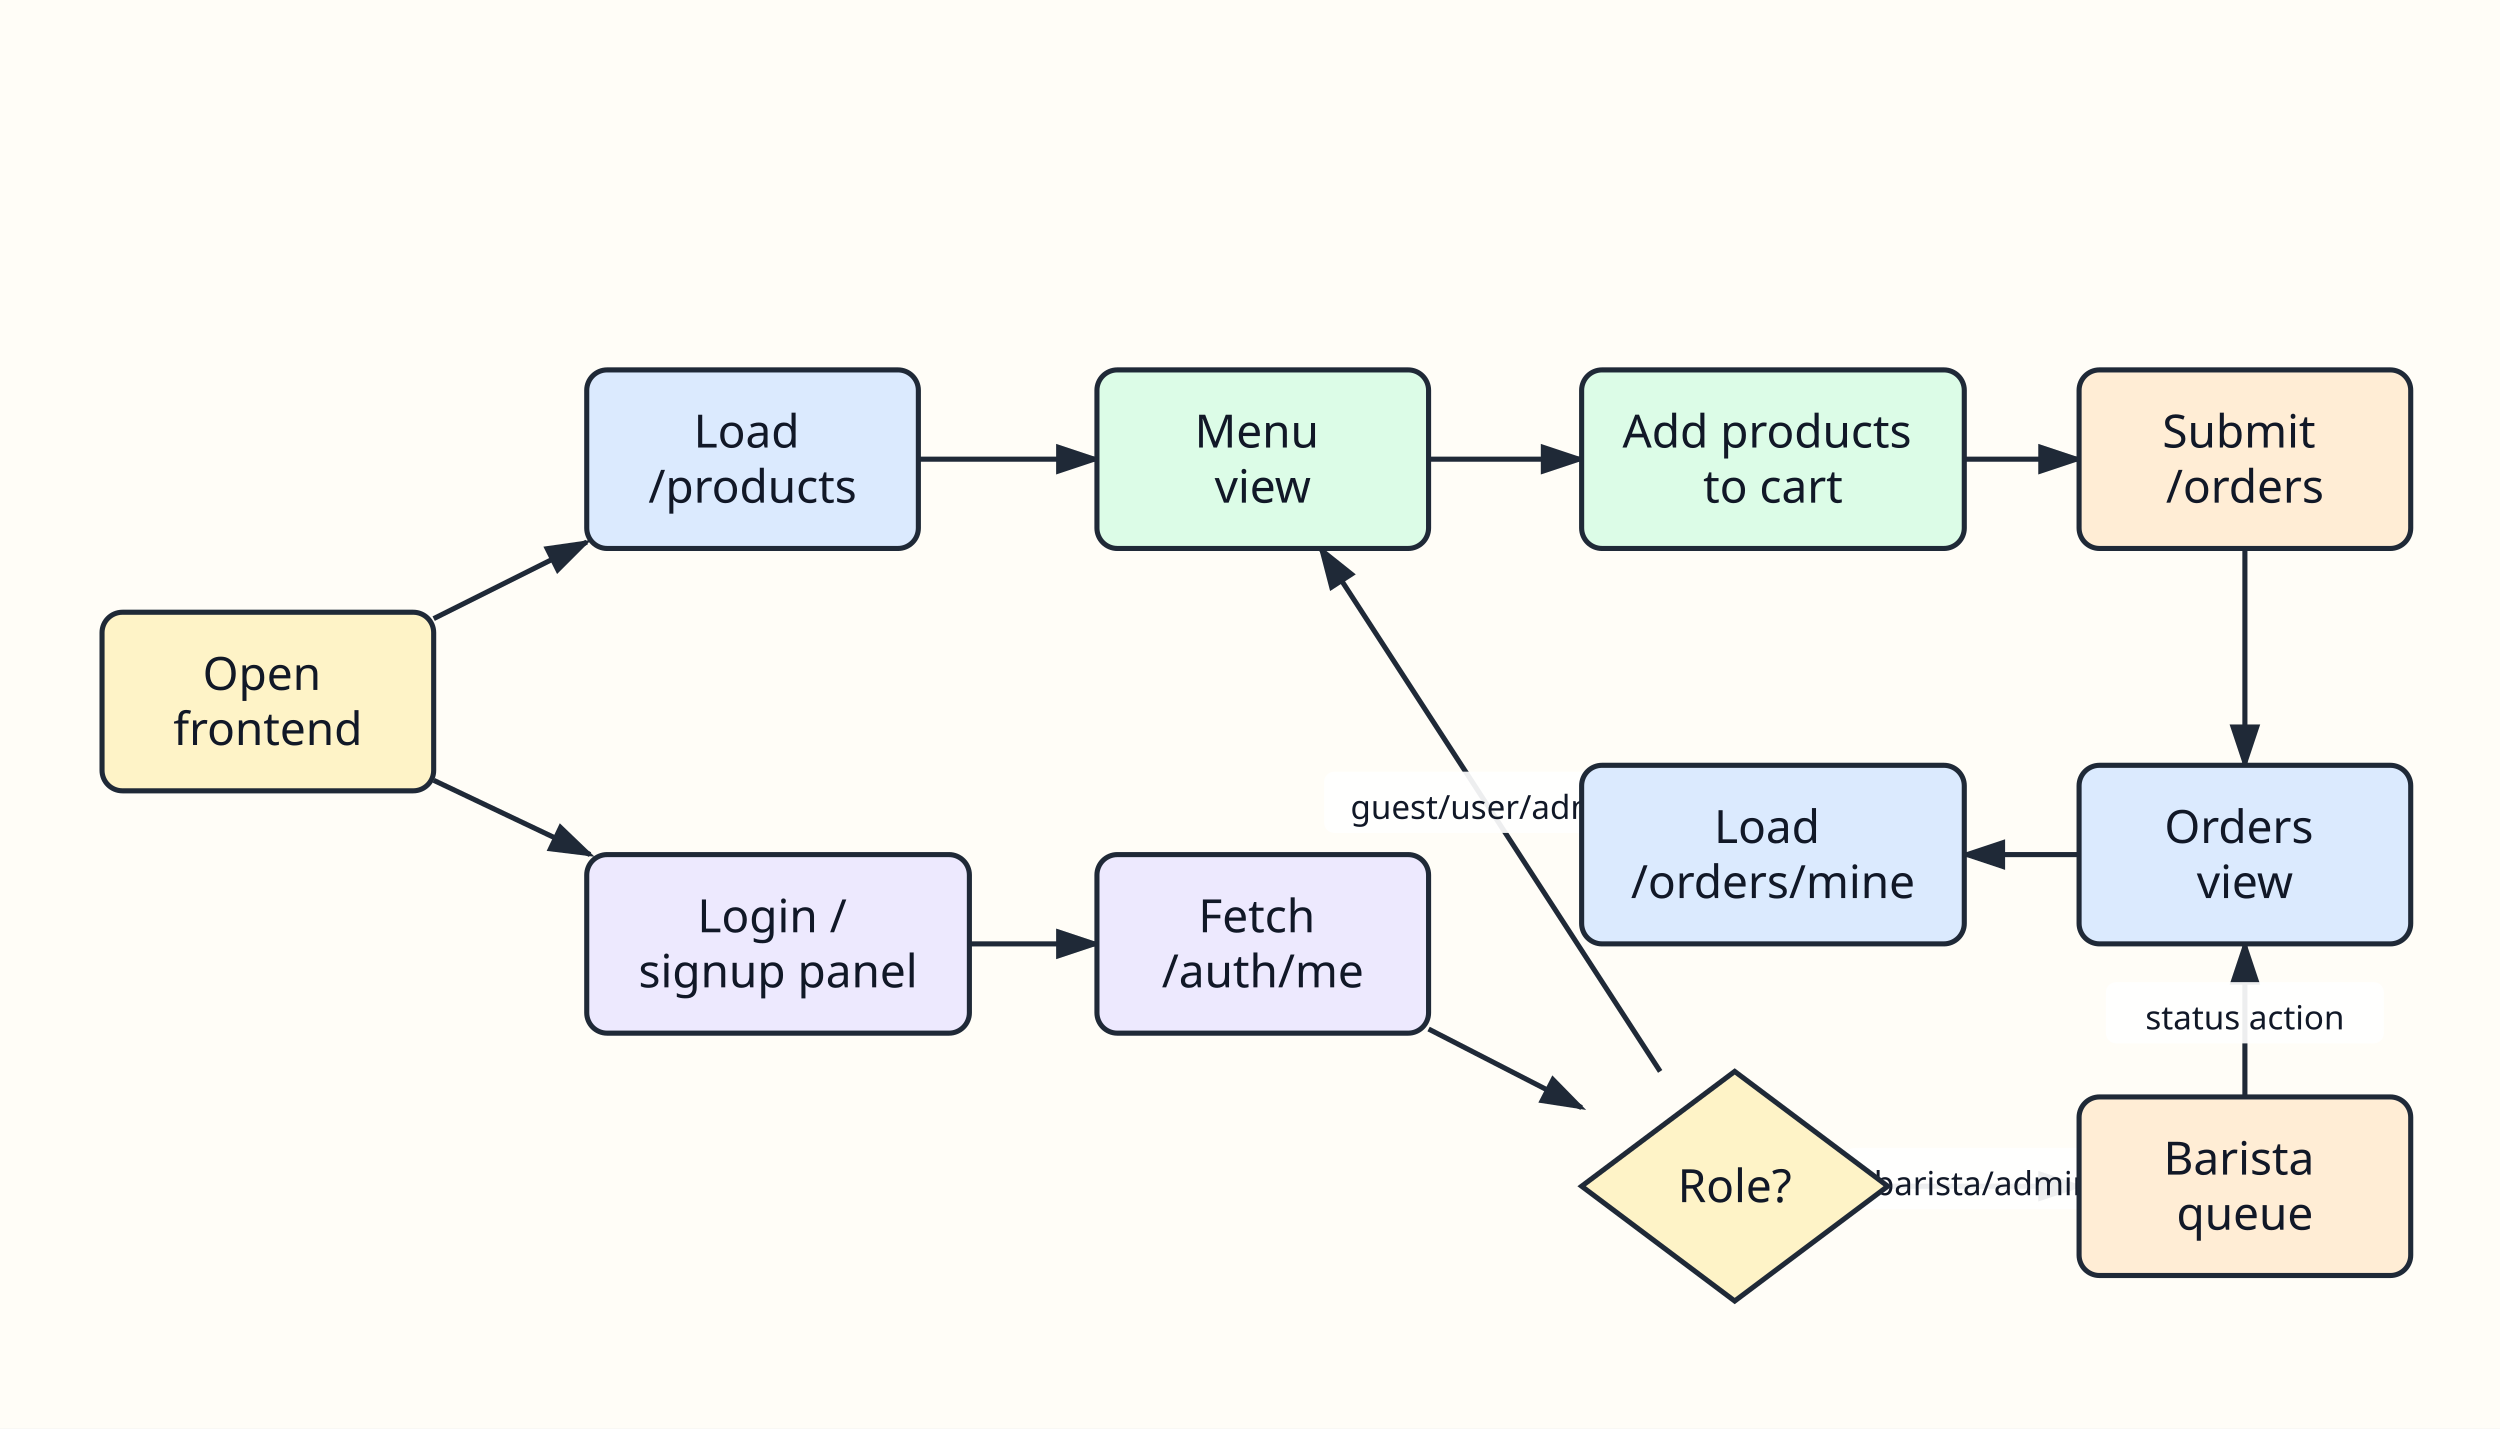
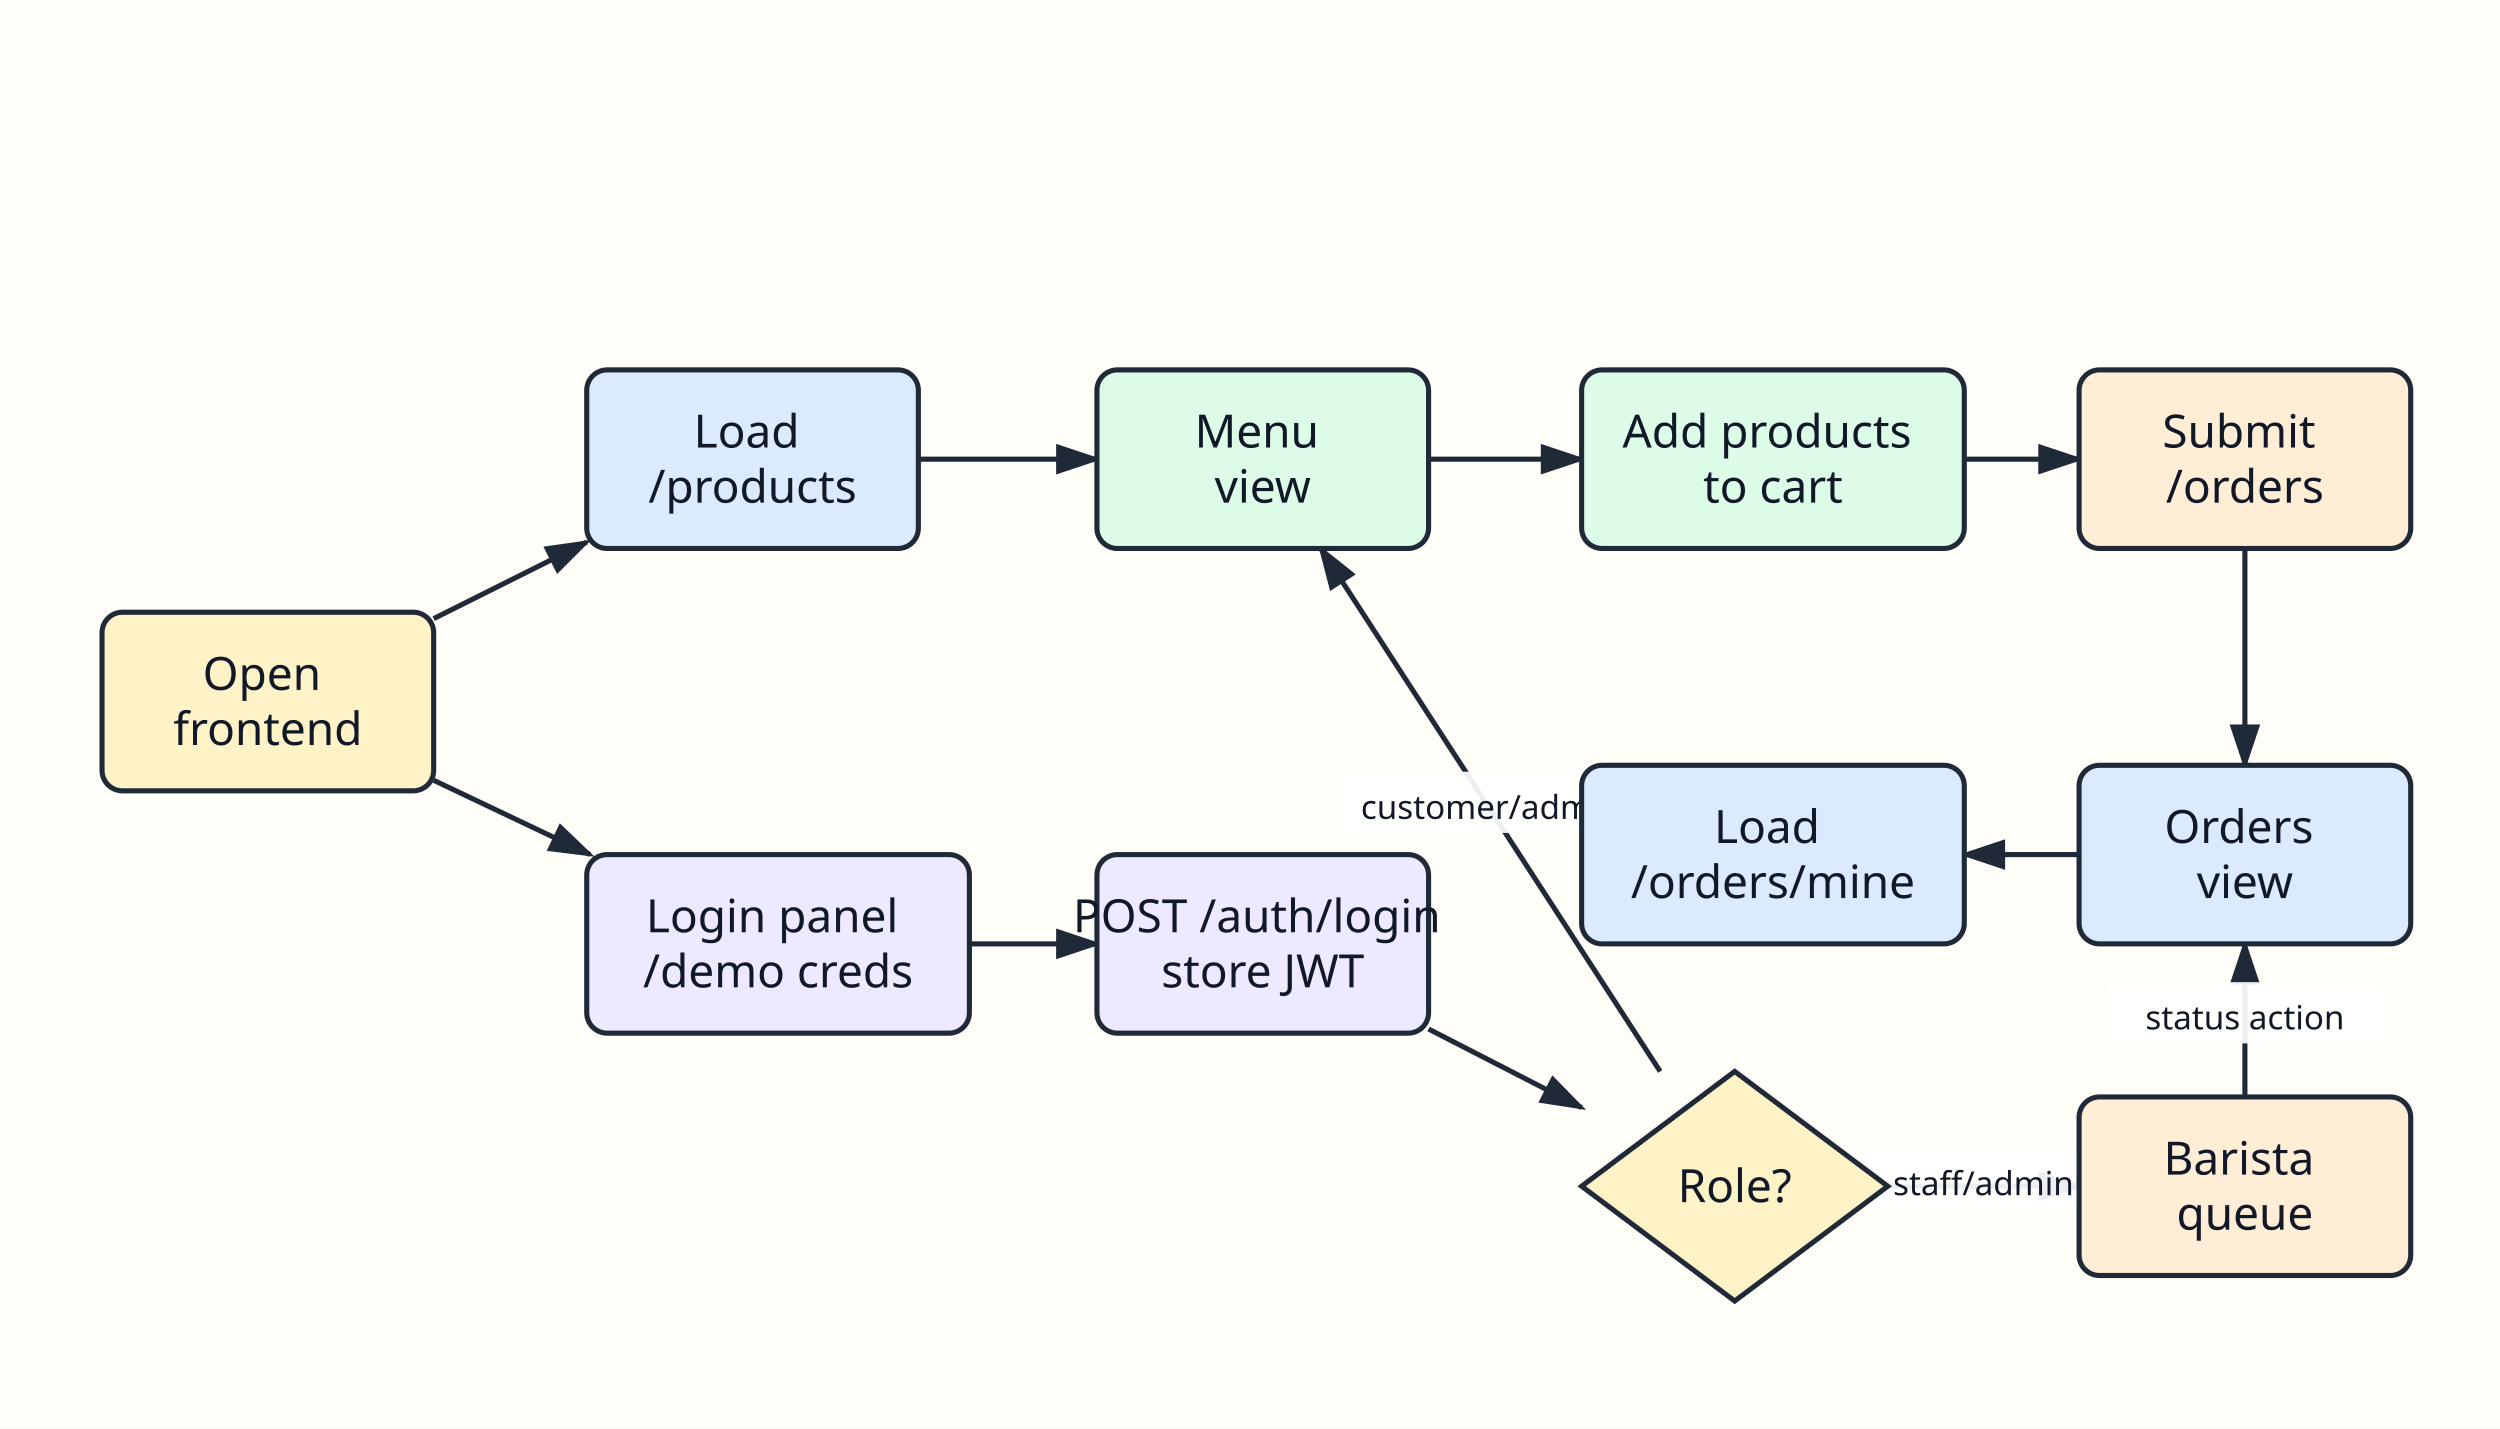
<svg xmlns="http://www.w3.org/2000/svg" width="980" height="560" viewBox="0 0 980 560" role="img">
  <defs>
    <marker id="arrow" markerWidth="10" markerHeight="10" refX="8" refY="3" orient="auto" markerUnits="strokeWidth">
      <path d="M0,0 L0,6 L9,3 z" fill="#1f2937" />
    </marker>
  </defs>
  <rect width="100%" height="100%" fill="#fffdf7" />
  <line x1="170" y1="242.5" x2="230" y2="212.5" stroke="#1f2937" stroke-width="2" marker-end="url(#arrow)" />
  <line x1="360" y1="180" x2="430" y2="180" stroke="#1f2937" stroke-width="2" marker-end="url(#arrow)" />
  <line x1="560" y1="180" x2="620" y2="180" stroke="#1f2937" stroke-width="2" marker-end="url(#arrow)" />
  <line x1="770" y1="180" x2="815" y2="180" stroke="#1f2937" stroke-width="2" marker-end="url(#arrow)" />
  <line x1="880" y1="215" x2="880" y2="300" stroke="#1f2937" stroke-width="2" marker-end="url(#arrow)" />
  <line x1="815" y1="335" x2="770" y2="335" stroke="#1f2937" stroke-width="2" marker-end="url(#arrow)" />
  <line x1="170" y1="305.875" x2="231.316" y2="335" stroke="#1f2937" stroke-width="2" marker-end="url(#arrow)" />
  <line x1="380" y1="370" x2="430" y2="370" stroke="#1f2937" stroke-width="2" marker-end="url(#arrow)" />
  <line x1="560" y1="403.378" x2="620" y2="434.189" stroke="#1f2937" stroke-width="2" marker-end="url(#arrow)" />
  <line x1="650.789" y1="420" x2="517.719" y2="215" stroke="#1f2937" stroke-width="2" marker-end="url(#arrow)" />
-   <rect x="519.054" y="302.5" width="130.4" height="24" rx="4" fill="#ffffff" opacity="0.92" />
+   <rect x="526.204" y="302.5" width="116.1" height="24" rx="4" fill="#ffffff" opacity="0.92" />
  <text x="584.254" y="316.5" text-anchor="middle" dominant-baseline="middle" font-family="Virgil, Segoe Print, Comic Sans MS, sans-serif" font-size="13" fill="#111827">
-     <tspan x="584.254" dy="0">guest/user/admin</tspan>
+     <tspan x="584.254" dy="0">customer/admin</tspan>
  </text>
  <line x1="740" y1="465" x2="815" y2="465" stroke="#1f2937" stroke-width="2" marker-end="url(#arrow)" />
-   <rect x="723.025" y="450" width="108.95" height="24" rx="4" fill="#ffffff" opacity="0.92" />
+   <rect x="730.175" y="450" width="94.65" height="24" rx="4" fill="#ffffff" opacity="0.92" />
  <text x="777.5" y="464" text-anchor="middle" dominant-baseline="middle" font-family="Virgil, Segoe Print, Comic Sans MS, sans-serif" font-size="13" fill="#111827">
-     <tspan x="777.5" dy="0">barista/admin</tspan>
+     <tspan x="777.5" dy="0">staff/admin</tspan>
  </text>
  <line x1="880" y1="430" x2="880" y2="370" stroke="#1f2937" stroke-width="2" marker-end="url(#arrow)" />
  <rect x="825.525" y="385" width="108.95" height="24" rx="4" fill="#ffffff" opacity="0.92" />
  <text x="880" y="399" text-anchor="middle" dominant-baseline="middle" font-family="Virgil, Segoe Print, Comic Sans MS, sans-serif" font-size="13" fill="#111827">
    <tspan x="880" dy="0">status action</tspan>
  </text>
  <rect x="40" y="240" width="130" height="70" rx="8" fill="#fef3c7" stroke="#1f2937" stroke-width="2" />
  <text x="105" y="264.2" text-anchor="middle" dominant-baseline="middle" font-family="Virgil, Segoe Print, Comic Sans MS, sans-serif" font-size="18" fill="#111827">
    <tspan x="105" dy="0">Open</tspan>
    <tspan x="105" dy="21.6">frontend</tspan>
  </text>
  <rect x="230" y="145" width="130" height="70" rx="8" fill="#dbeafe" stroke="#1f2937" stroke-width="2" />
  <text x="295" y="169.2" text-anchor="middle" dominant-baseline="middle" font-family="Virgil, Segoe Print, Comic Sans MS, sans-serif" font-size="18" fill="#111827">
    <tspan x="295" dy="0">Load</tspan>
    <tspan x="295" dy="21.6">/products</tspan>
  </text>
  <rect x="430" y="145" width="130" height="70" rx="8" fill="#dcfce7" stroke="#1f2937" stroke-width="2" />
  <text x="495" y="169.2" text-anchor="middle" dominant-baseline="middle" font-family="Virgil, Segoe Print, Comic Sans MS, sans-serif" font-size="18" fill="#111827">
    <tspan x="495" dy="0">Menu</tspan>
    <tspan x="495" dy="21.6">view</tspan>
  </text>
  <rect x="620" y="145" width="150" height="70" rx="8" fill="#dcfce7" stroke="#1f2937" stroke-width="2" />
  <text x="695" y="169.2" text-anchor="middle" dominant-baseline="middle" font-family="Virgil, Segoe Print, Comic Sans MS, sans-serif" font-size="18" fill="#111827">
    <tspan x="695" dy="0">Add products</tspan>
    <tspan x="695" dy="21.6">to cart</tspan>
  </text>
  <rect x="815" y="145" width="130" height="70" rx="8" fill="#ffedd5" stroke="#1f2937" stroke-width="2" />
  <text x="880" y="169.2" text-anchor="middle" dominant-baseline="middle" font-family="Virgil, Segoe Print, Comic Sans MS, sans-serif" font-size="18" fill="#111827">
    <tspan x="880" dy="0">Submit</tspan>
    <tspan x="880" dy="21.6">/orders</tspan>
  </text>
  <rect x="815" y="300" width="130" height="70" rx="8" fill="#dbeafe" stroke="#1f2937" stroke-width="2" />
  <text x="880" y="324.2" text-anchor="middle" dominant-baseline="middle" font-family="Virgil, Segoe Print, Comic Sans MS, sans-serif" font-size="18" fill="#111827">
    <tspan x="880" dy="0">Orders</tspan>
    <tspan x="880" dy="21.6">view</tspan>
  </text>
  <rect x="620" y="300" width="150" height="70" rx="8" fill="#dbeafe" stroke="#1f2937" stroke-width="2" />
  <text x="695" y="324.2" text-anchor="middle" dominant-baseline="middle" font-family="Virgil, Segoe Print, Comic Sans MS, sans-serif" font-size="18" fill="#111827">
    <tspan x="695" dy="0">Load</tspan>
    <tspan x="695" dy="21.6">/orders/mine</tspan>
  </text>
  <rect x="230" y="335" width="150" height="70" rx="8" fill="#ede9fe" stroke="#1f2937" stroke-width="2" />
  <text x="305" y="359.2" text-anchor="middle" dominant-baseline="middle" font-family="Virgil, Segoe Print, Comic Sans MS, sans-serif" font-size="18" fill="#111827">
-     <tspan x="305" dy="0">Login /</tspan>
-     <tspan x="305" dy="21.6">signup panel</tspan>
+     <tspan x="305" dy="0">Login panel</tspan>
+     <tspan x="305" dy="21.6">/demo creds</tspan>
  </text>
  <rect x="430" y="335" width="130" height="70" rx="8" fill="#ede9fe" stroke="#1f2937" stroke-width="2" />
  <text x="495" y="359.2" text-anchor="middle" dominant-baseline="middle" font-family="Virgil, Segoe Print, Comic Sans MS, sans-serif" font-size="18" fill="#111827">
-     <tspan x="495" dy="0">Fetch</tspan>
-     <tspan x="495" dy="21.6">/auth/me</tspan>
+     <tspan x="495" dy="0">POST /auth/login</tspan>
+     <tspan x="495" dy="21.6">store JWT</tspan>
  </text>
  <polygon points="680,420 740,465 680,510 620,465" fill="#fef3c7" stroke="#1f2937" stroke-width="2" />
  <text x="680" y="465" text-anchor="middle" dominant-baseline="middle" font-family="Virgil, Segoe Print, Comic Sans MS, sans-serif" font-size="18" fill="#111827">
    <tspan x="680" dy="0">Role?</tspan>
  </text>
  <rect x="815" y="430" width="130" height="70" rx="8" fill="#ffedd5" stroke="#1f2937" stroke-width="2" />
  <text x="880" y="454.2" text-anchor="middle" dominant-baseline="middle" font-family="Virgil, Segoe Print, Comic Sans MS, sans-serif" font-size="18" fill="#111827">
    <tspan x="880" dy="0">Barista</tspan>
    <tspan x="880" dy="21.6">queue</tspan>
  </text>
</svg>
